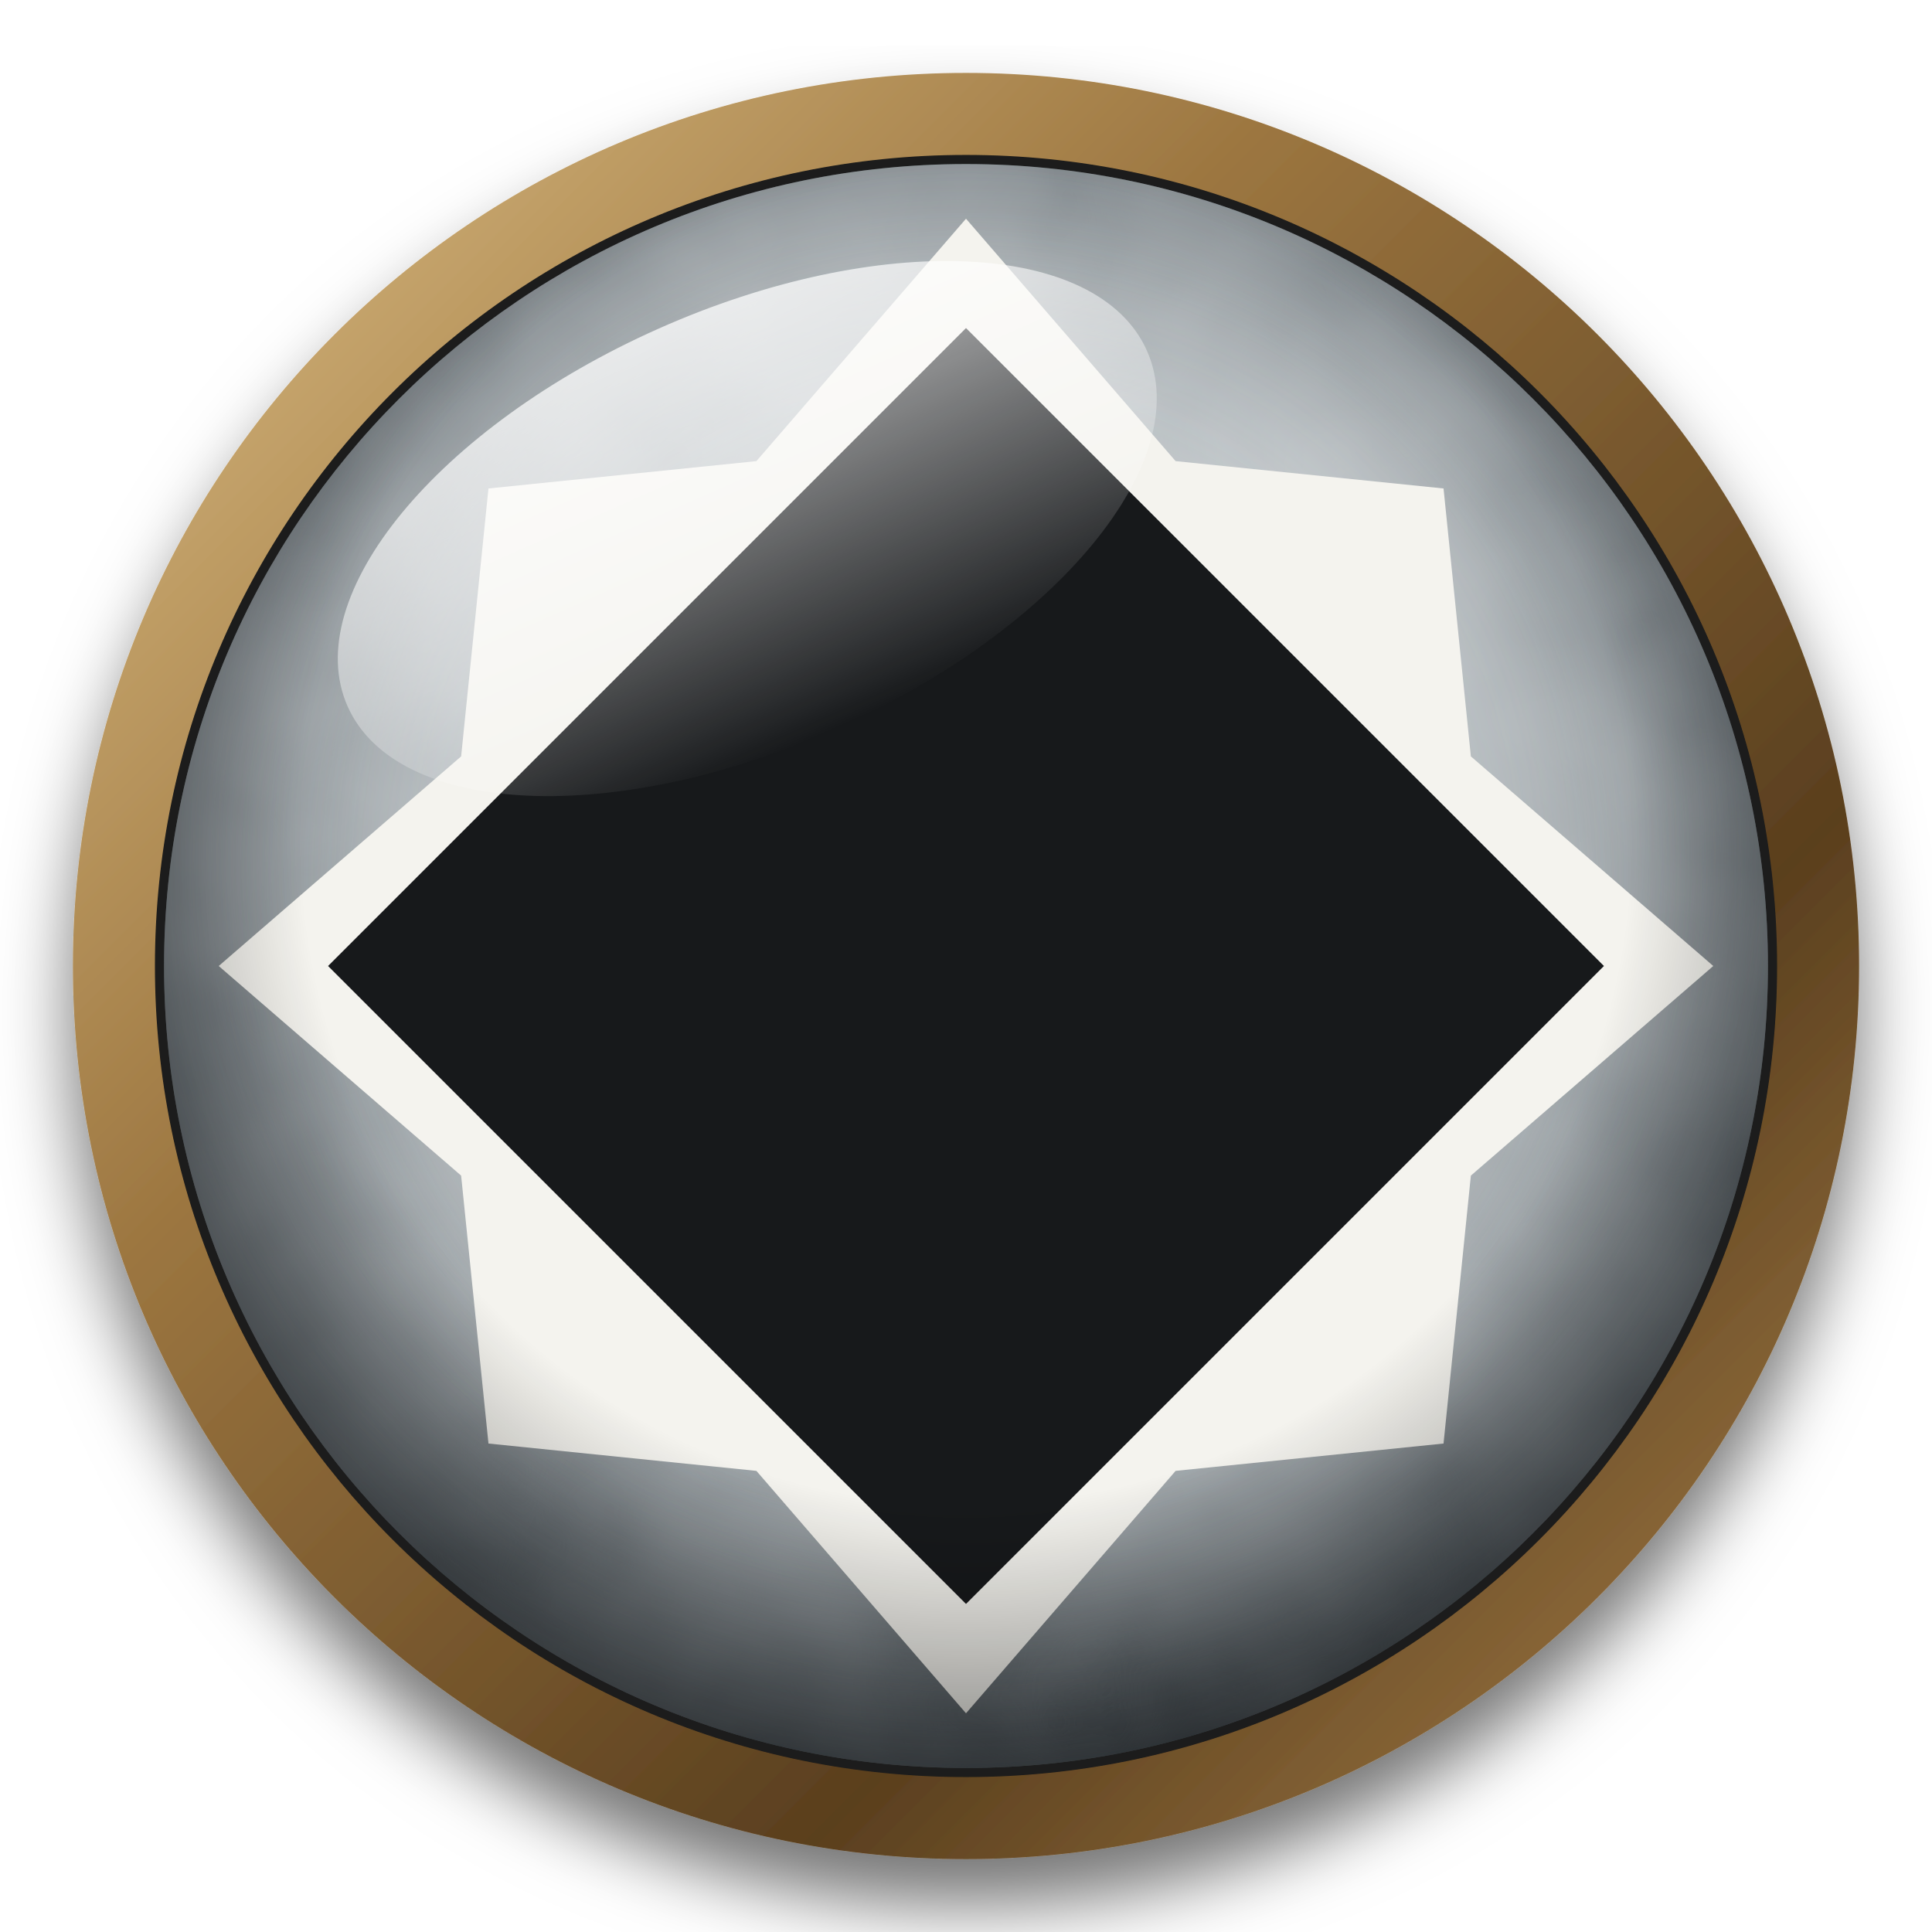
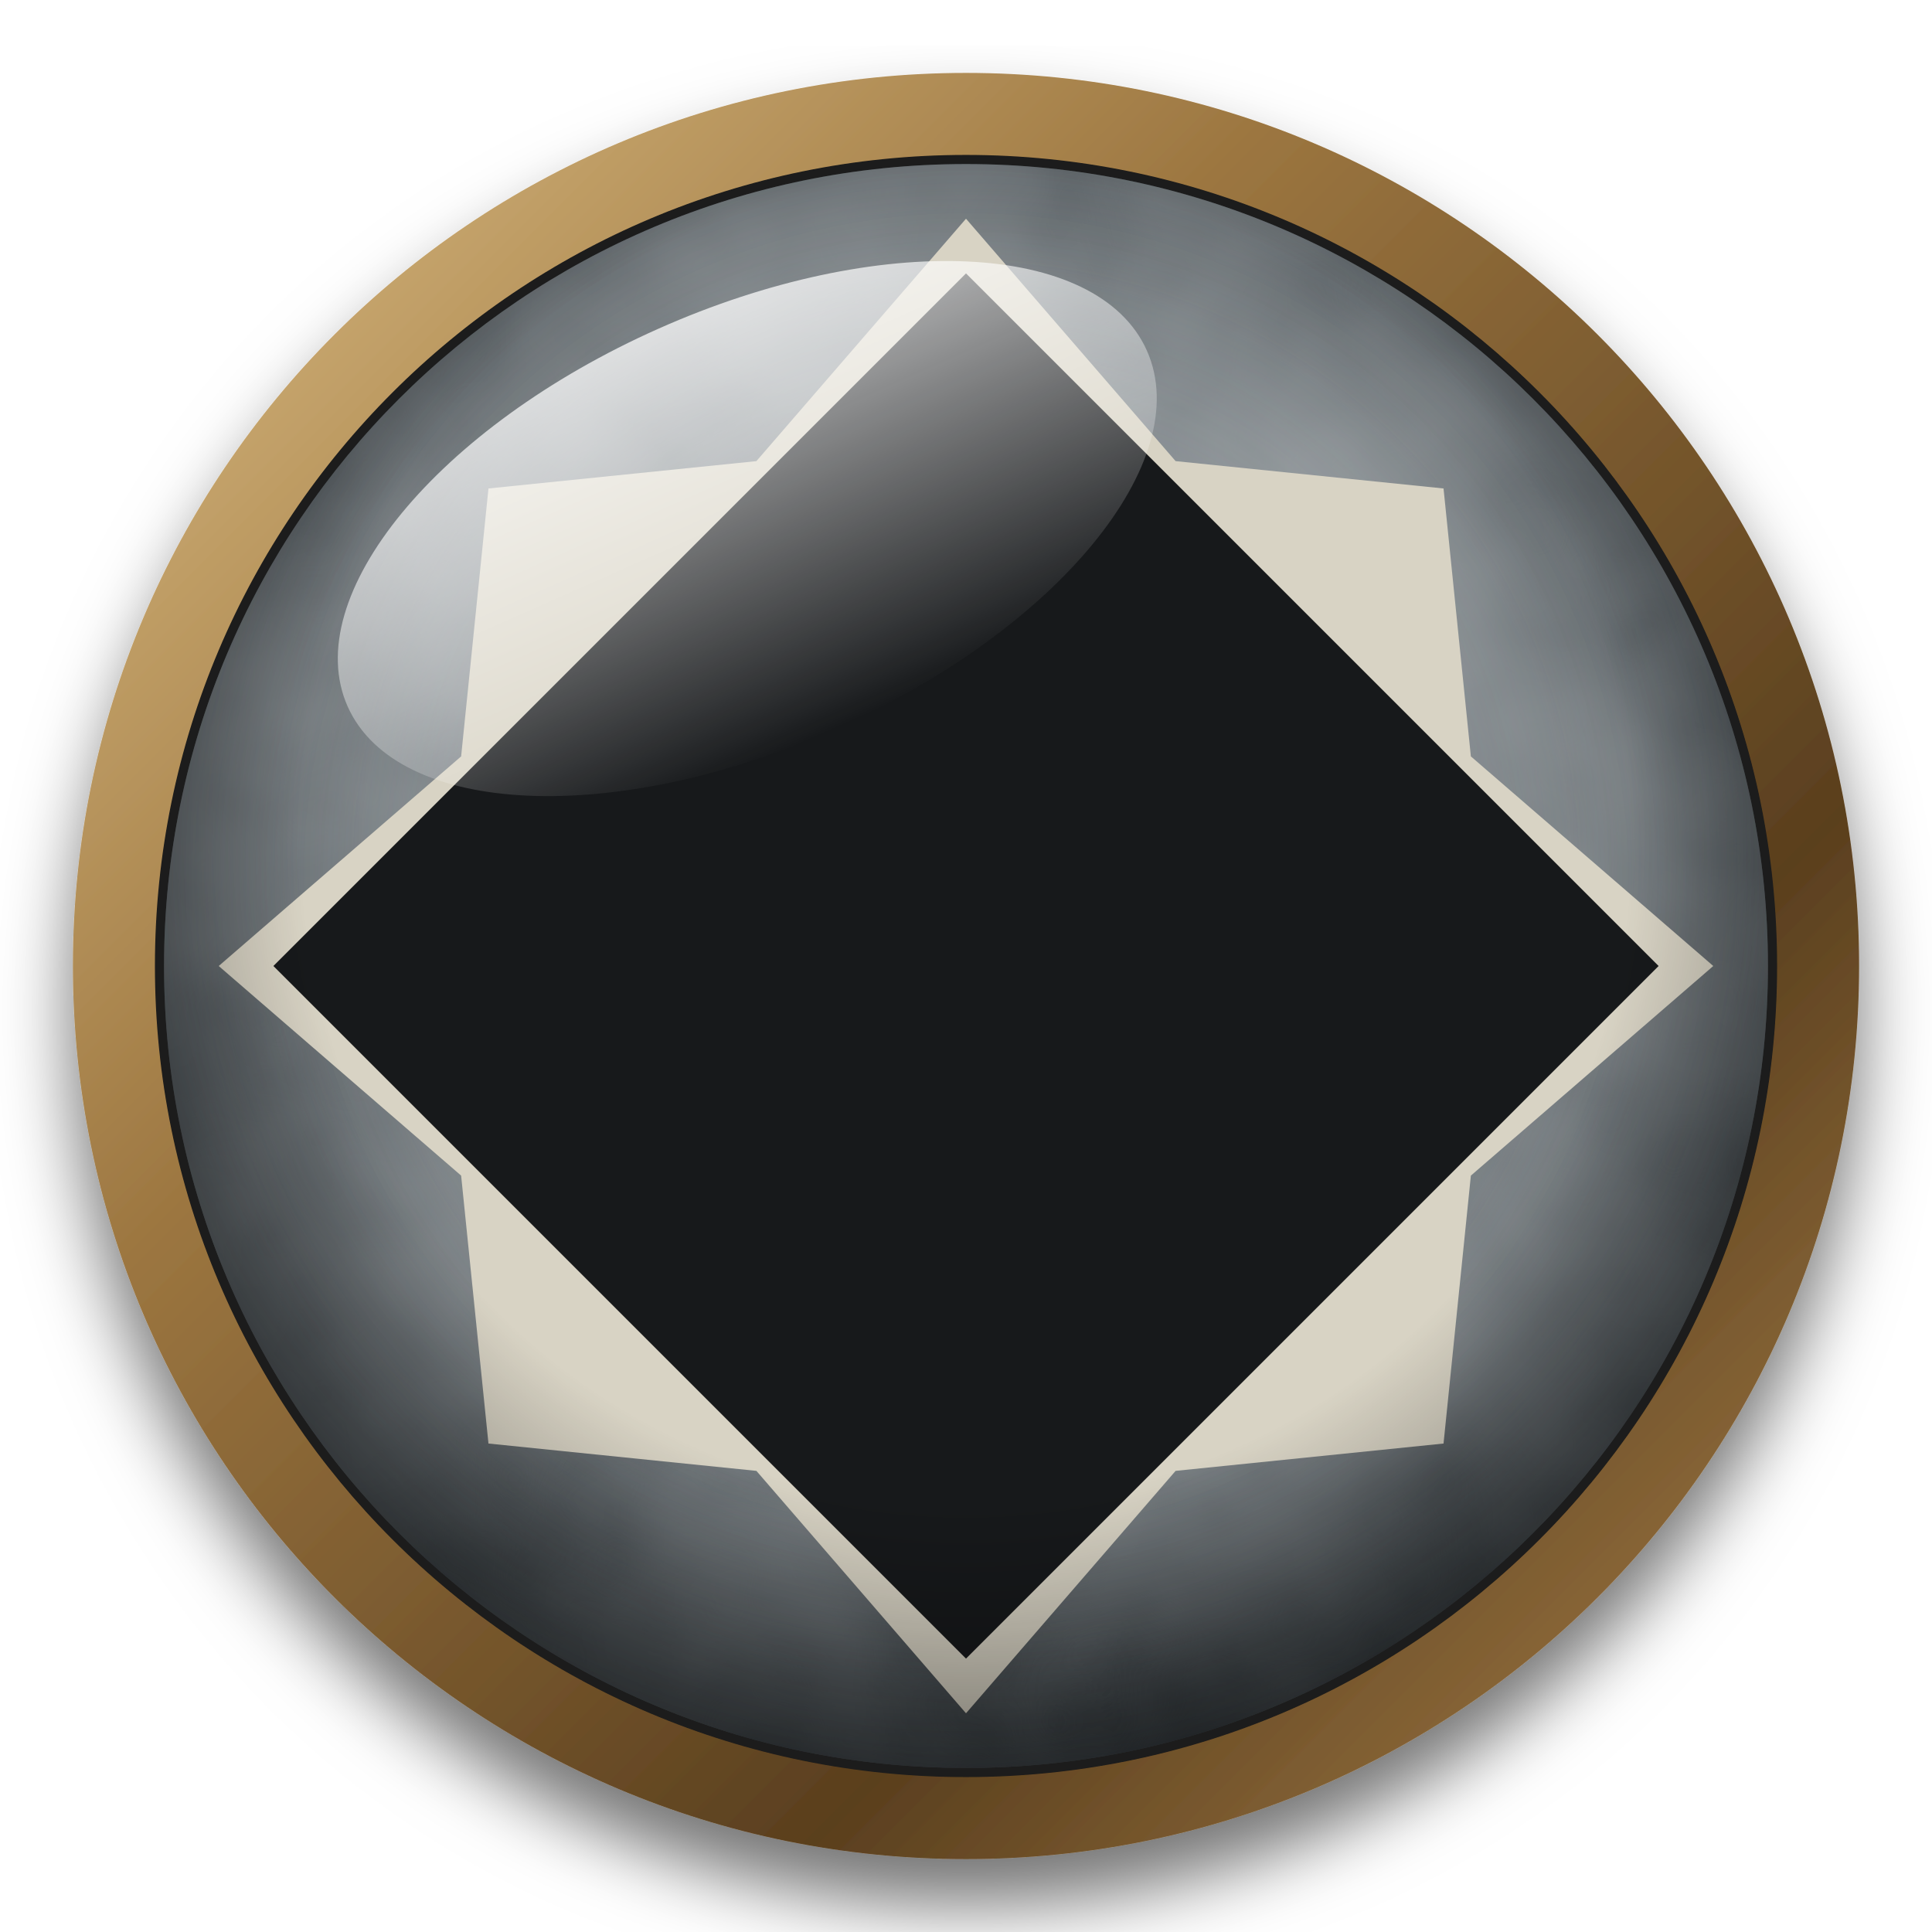
<svg xmlns="http://www.w3.org/2000/svg" viewBox="-3 -3 106 106">
  <defs>
    <linearGradient id="tk-bronze" x1="0" y1="0" x2="1" y2="1">
      <stop offset="0" stop-color="#e2c48a" />
      <stop offset=".35" stop-color="#9c7640" />
      <stop offset=".7" stop-color="#5a3f1e" />
      <stop offset="1" stop-color="#b48a4e" />
    </linearGradient>
    <linearGradient id="tk-gloss" x1="0" y1="0" x2="0" y2="1">
      <stop offset="0" stop-color="#fff" stop-opacity=".75" />
      <stop offset="1" stop-color="#fff" stop-opacity="0" />
    </linearGradient>
    <radialGradient id="tk-dome" cx=".5" cy=".42" r=".6">
      <stop offset=".7" stop-color="#000" stop-opacity="0" />
      <stop offset="1" stop-color="#000" stop-opacity=".45" />
    </radialGradient>
    <filter id="tk-mottle" x="0" y="0" width="100%" height="100%">
      <feTurbulence type="fractalNoise" baseFrequency=".05" numOctaves="4" seed="7" />
      <feColorMatrix type="matrix" values="1.6 0 0 0 -.3  1.6 0 0 0 -.3  1.6 0 0 0 -.3  0 0 0 0 1" />
    </filter>
    <filter id="tk-shadow" x="-20%" y="-20%" width="140%" height="150%">
      <feDropShadow dx="0" dy="2.5" stdDeviation="2" flood-color="#000" flood-opacity=".55" />
    </filter>
    <clipPath id="tk-face">
      <circle cx="50" cy="50" r="44" />
    </clipPath>
  </defs>
  <g filter="url(#tk-shadow)">
    <circle cx="50" cy="50" r="49" fill="url(#tk-bronze)" />
    <circle cx="50" cy="50" r="44.5" fill="#1a1a1a" />
  </g>
  <g clip-path="url(#tk-face)">
-     <rect width="100" height="100" fill="#3f474d" />
-     <circle cx="50" cy="45" r="40" fill="#cfd5d8" opacity=".9" style="filter:blur(9px)" />
+     <rect width="100" height="100" fill="#30363a" />
+     <circle cx="50" cy="45" r="40" fill="#8f969a" opacity=".9" style="filter:blur(9px)" />
    <rect width="100" height="100" filter="url(#tk-mottle)" opacity=".42" style="mix-blend-mode:soft-light" />
-     <polygon points="50.0,9.0 61.5,22.3 76.2,23.8 77.7,38.5 91.0,50.0 77.7,61.5 76.2,76.2 61.5,77.7 50.0,91.0 38.5,77.7 23.8,76.2 22.3,61.5 9.0,50.0 22.3,38.5 23.8,23.8 38.5,22.3" fill="#f4f3ee" />
-     <path d="M50 15 85 50 50 85 15 50Z" fill="#17191b" />
+     <polygon points="50.0,9.0 61.5,22.3 76.2,23.8 77.7,38.5 91.0,50.0 77.7,61.5 76.2,76.2 61.5,77.7 50.0,91.0 38.5,77.7 23.8,76.2 22.3,61.5 9.0,50.0 22.3,38.5 23.8,23.8 38.5,22.3" fill="#d8d3c4" />
+     <path d="M50 12 88 50 50 88 12 50Z" fill="#17191b" />
    <circle cx="50" cy="50" r="44" fill="url(#tk-dome)" />
  </g>
  <ellipse cx="38" cy="26" rx="24" ry="12" fill="url(#tk-gloss)" transform="rotate(-24 38 26)" />
</svg>
